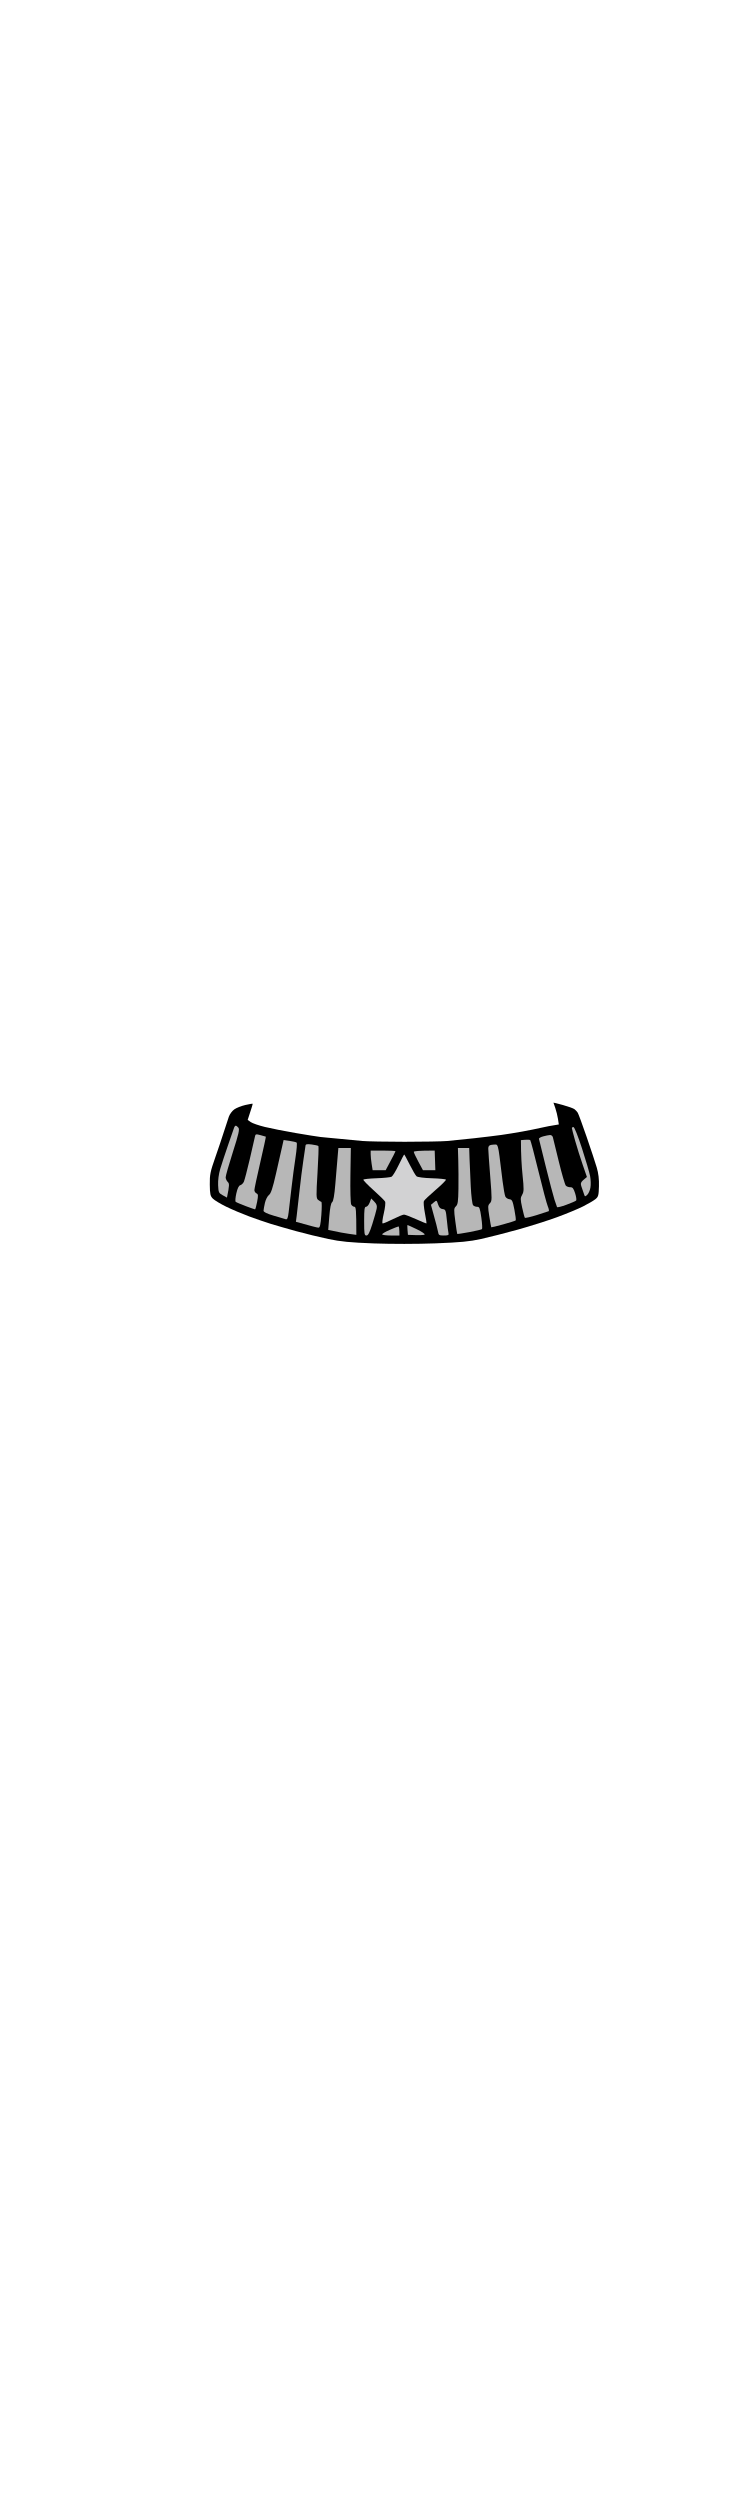
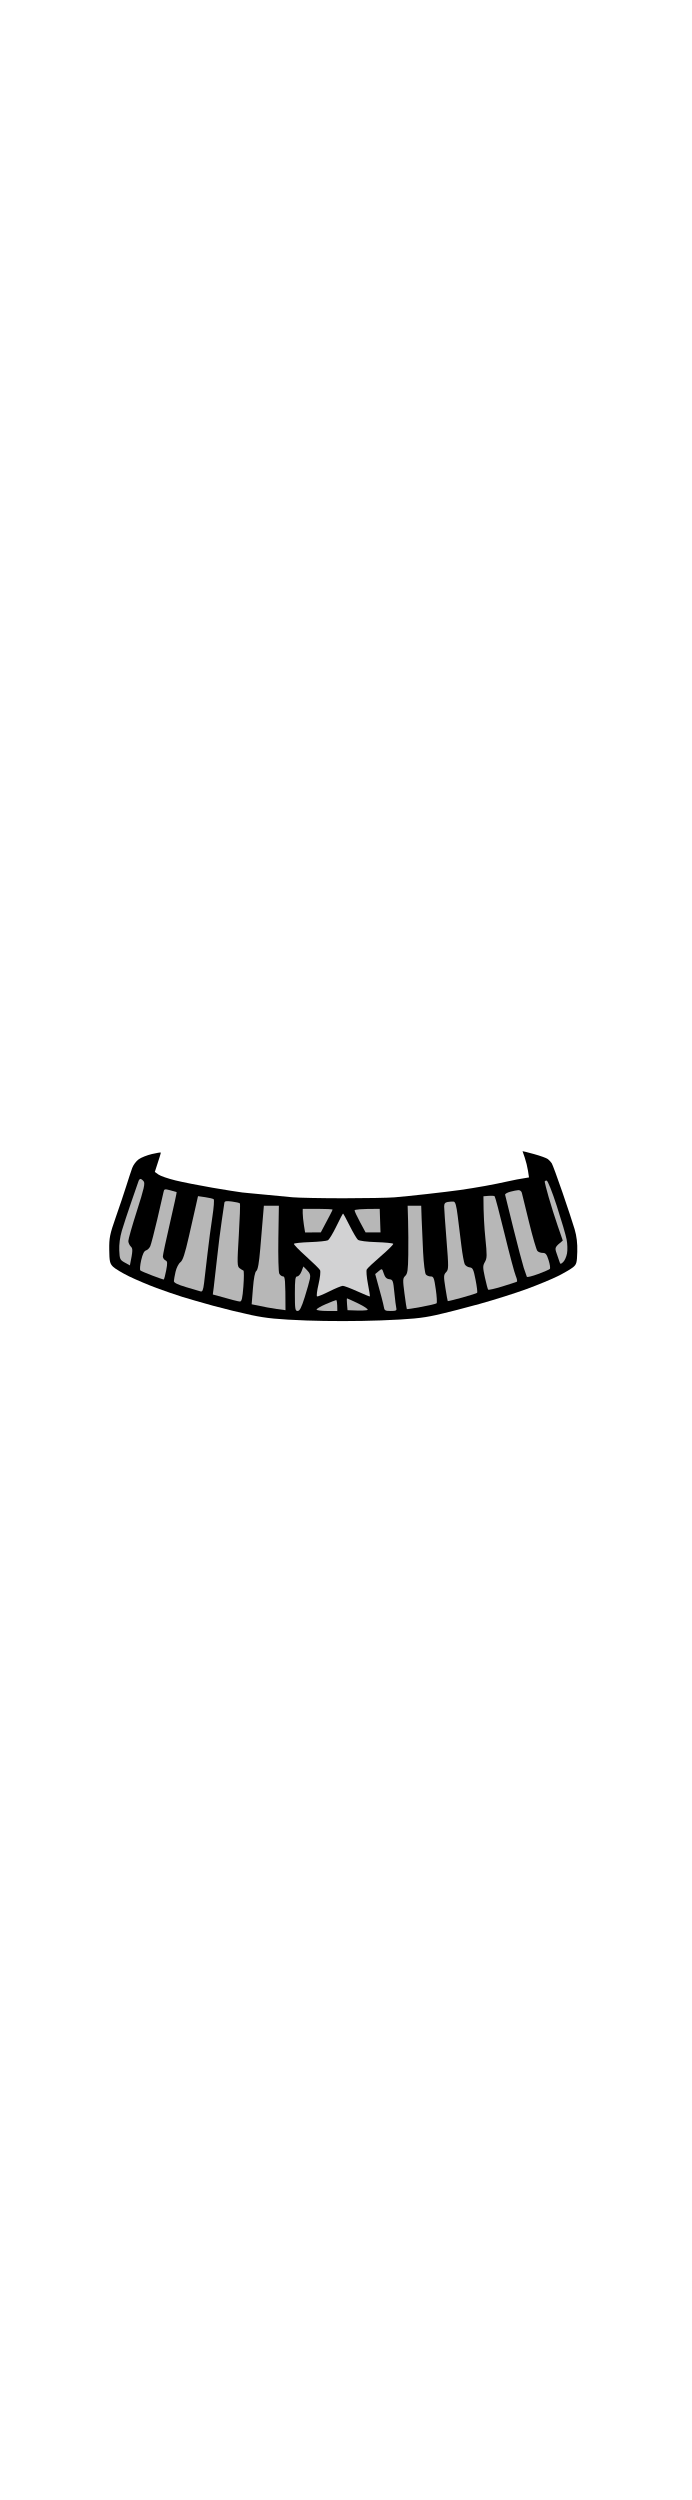
- <svg xmlns="http://www.w3.org/2000/svg" width="426" height="1442" viewBox="0 0 426 1442" fill="none">
-   <path d="M320.315 639.164C319.75 637.506 319.26 636.089 319.23 636.006C319.207 635.931 321.672 636.549 324.716 637.385C327.753 638.222 330.745 639.3 331.371 639.789C331.996 640.272 332.833 641.184 333.232 641.801C333.632 642.427 335.945 648.697 338.364 655.743C340.791 662.79 343.421 670.763 344.212 673.453C345.192 676.799 345.599 680.228 345.478 684.26C345.328 689.543 345.117 690.319 343.429 691.691C342.396 692.527 339.171 694.411 336.269 695.873C333.368 697.328 326.585 700.139 321.197 702.113C315.809 704.088 305.635 707.305 298.589 709.265C291.542 711.224 282.047 713.643 277.487 714.646C270.856 716.108 265.588 716.613 251.111 717.17C240.425 717.577 225.933 717.592 215.691 717.208C201.885 716.68 196.519 716.16 189.315 714.638C184.341 713.591 176.036 711.563 170.851 710.139C165.674 708.707 159.057 706.808 156.156 705.911C153.255 705.014 147.663 703.085 143.721 701.631C139.78 700.169 133.849 697.659 130.533 696.047C127.217 694.426 123.736 692.331 122.794 691.382C121.301 689.874 121.075 688.842 121.007 683.25C120.94 677.553 121.286 675.842 124.105 667.801C125.853 662.827 128.129 656.045 129.169 652.729C130.209 649.413 131.49 645.517 132.018 644.062C132.538 642.615 133.947 640.731 135.145 639.887C136.336 639.036 139.185 637.905 141.46 637.378C143.736 636.85 145.666 636.526 145.733 636.654C145.809 636.79 145.191 638.938 142.87 645.946L144.611 647.205C145.575 647.898 149.245 649.164 152.765 650.023C156.292 650.883 164.257 652.45 170.475 653.52C176.692 654.583 183.135 655.615 184.793 655.804C186.451 656 188.313 656.18 188.938 656.211C189.564 656.248 193.121 656.58 196.851 656.957C200.581 657.326 206.007 657.846 208.909 658.11C211.81 658.366 222.836 658.584 233.401 658.584C243.967 658.577 254.992 658.381 257.894 658.132C260.795 657.891 267.751 657.183 273.343 656.557C278.934 655.939 286.064 655.073 289.168 654.636C292.281 654.206 297.707 653.324 301.226 652.684C304.746 652.051 309.667 651.056 312.154 650.483C314.641 649.91 317.949 649.247 322.327 648.584L321.838 645.381C321.566 643.618 320.881 640.822 320.315 639.164Z" fill="black" />
-   <path d="M131.626 660.265C133.359 655.291 134.919 650.8 135.085 650.28C135.258 649.76 135.658 649.322 135.982 649.307C136.298 649.285 136.984 649.797 137.504 650.438C138.28 651.395 137.707 653.912 134.294 664.598C132.003 671.75 130.149 678.276 130.164 679.105C130.179 679.934 130.721 681.117 131.362 681.743C132.342 682.692 132.402 683.506 130.91 690.786L128.461 689.43C126.17 688.164 125.996 687.779 125.808 683.589C125.68 680.808 126.147 677.244 127.036 674.207C127.835 671.509 129.9 665.239 131.626 660.265Z" fill="#B7B7B7" />
-   <path d="M331.748 658.004C330.693 654.274 329.841 650.965 329.848 650.656C329.856 650.347 330.278 650.091 330.783 650.091C331.31 650.091 333.413 655.351 335.674 662.337C337.859 669.075 339.977 676.279 340.369 678.352C340.768 680.424 340.859 683.423 340.565 685.021C340.278 686.619 339.449 688.48 338.726 689.166C337.581 690.244 337.362 690.259 337.038 689.279C336.834 688.653 336.194 686.792 335.614 685.134C334.596 682.21 334.626 682.067 338.53 678.872L336.096 671.825C334.754 667.952 332.803 661.734 331.748 658.004Z" fill="#B7B7B7" />
-   <path d="M144.076 668.555C145.538 662.337 146.871 656.512 147.045 655.615C147.339 654.108 147.587 654.04 150.255 654.748C151.845 655.178 153.232 655.57 153.337 655.63C153.45 655.69 152.004 662.36 150.135 670.439C148.258 678.517 146.728 685.729 146.728 686.453C146.736 687.176 147.271 688.028 147.926 688.337C148.959 688.827 149.012 689.498 148.303 693.235C147.859 695.617 147.316 697.569 147.113 697.569C146.902 697.569 144.445 696.702 141.649 695.647C138.853 694.592 136.283 693.492 135.944 693.198C135.605 692.911 135.778 690.711 136.321 688.314C136.999 685.353 137.738 683.845 138.634 683.604C139.358 683.408 140.285 682.489 140.692 681.554C141.091 680.62 142.621 674.772 144.076 668.555Z" fill="#B7B7B7" />
-   <path d="M310.865 656.896C310.782 656.489 311.882 655.841 313.314 655.457C314.746 655.065 316.517 654.718 317.241 654.681C317.964 654.643 318.703 655.208 318.883 655.932C319.064 656.655 320.617 663.016 322.342 670.062C324.068 677.108 325.869 683.31 326.352 683.845C326.834 684.388 327.987 684.81 328.922 684.787C330.293 684.765 330.836 685.443 331.748 688.337C332.366 690.304 332.622 692.173 332.313 692.482C332.004 692.798 329.457 693.899 326.661 694.931C323.865 695.971 321.446 696.559 321.295 696.25C321.144 695.941 320.474 693.989 319.803 691.917C319.14 689.844 316.886 681.283 314.806 672.888C312.726 664.493 310.955 657.296 310.865 656.896Z" fill="#B7B7B7" />
-   <path d="M300.473 657.627L302.922 657.424C304.271 657.311 305.582 657.394 305.838 657.612C306.102 657.831 308.25 665.977 310.616 675.714C312.983 685.451 315.402 694.524 315.99 695.873C316.57 697.222 316.796 698.458 316.487 698.616C316.178 698.774 313.035 699.799 309.516 700.885C305.997 701.97 302.937 702.663 302.733 702.414C302.53 702.173 301.829 699.543 301.181 696.566C300.126 691.675 300.126 690.967 301.181 689.128C302.214 687.335 302.244 685.986 301.407 677.824C300.887 672.73 300.465 666.098 300.473 657.627Z" fill="#B7B7B7" />
-   <path d="M159.223 676.844C160.64 670.627 162.2 663.747 162.69 661.554L163.579 657.567L167.031 658.064C168.922 658.336 170.753 658.773 171.093 659.036C171.432 659.3 171.153 663.068 170.482 667.424C169.804 671.78 168.749 679.746 168.138 685.134C167.528 690.522 166.782 696.883 166.488 699.264C166.073 702.61 165.697 703.522 164.822 703.258C164.204 703.078 161.054 702.143 157.836 701.194C153.85 700.01 151.988 699.091 152.011 698.322C152.034 697.697 152.395 695.662 152.817 693.801C153.239 691.939 154.279 689.904 155.116 689.279C156.276 688.427 157.279 685.39 159.223 676.844Z" fill="#B7B7B7" />
-   <path d="M174.974 669.308C175.607 665.163 176.172 661.305 176.232 660.732C176.323 659.941 177.182 659.798 179.819 660.144C181.726 660.385 183.459 660.792 183.663 661.049C183.874 661.297 183.64 668.178 183.15 676.332C182.329 689.98 182.359 691.238 183.527 692.12C184.22 692.648 185.042 693.153 185.351 693.25C185.66 693.348 185.66 696.732 185.351 700.779C184.914 706.574 184.552 708.127 183.663 708.112C183.045 708.104 179.865 707.336 170.678 704.728L171.123 701.337C171.371 699.475 172.08 693.198 172.705 687.395C173.323 681.592 174.341 673.453 174.974 669.308Z" fill="#B7B7B7" />
-   <path d="M281.632 662.526C281.632 661.162 282.1 660.566 283.328 660.363C284.262 660.205 285.536 660.122 286.154 660.182C286.998 660.257 287.503 662.006 288.128 667.055C288.588 670.785 289.387 677.221 289.899 681.366C290.412 685.511 291.135 689.498 291.505 690.221C291.881 690.944 292.944 691.623 293.879 691.728C295.363 691.894 295.717 692.655 296.705 697.719C297.33 700.907 297.669 703.703 297.458 703.929C297.255 704.148 294.029 705.173 290.299 706.205C286.569 707.238 283.449 707.999 283.358 707.908C283.268 707.818 282.755 704.969 282.228 701.578C281.338 695.956 281.369 695.3 282.567 694.042C283.803 692.753 283.818 691.834 282.755 678.54C282.137 670.77 281.632 663.566 281.632 662.526Z" fill="#B7B7B7" />
-   <path d="M193.43 682.873C193.882 677.485 194.462 670.62 194.711 667.613L195.17 662.149H202.367L202.119 677.786C201.983 686.408 202.179 694.019 202.563 694.743C202.948 695.466 203.769 696.061 204.387 696.061C205.322 696.061 205.518 697.471 205.54 712.264L201.38 711.699C199.097 711.39 195.449 710.749 189.315 709.431L189.925 701.804C190.325 696.777 190.882 693.921 191.568 693.424C192.277 692.911 192.872 689.55 193.43 682.873Z" fill="#B7B7B7" />
-   <path d="M264.427 685.699C264.495 680.831 264.458 673.536 264.337 669.497L264.118 662.149H270.63L270.833 668.366C270.946 671.788 271.263 678.992 271.534 684.38C271.805 689.822 272.401 694.615 272.875 695.157C273.343 695.692 274.398 696.107 275.227 696.084C276.545 696.046 276.847 696.815 277.623 702.271C278.113 705.693 278.286 708.707 278 708.956C277.721 709.212 274.435 709.988 270.705 710.682C266.975 711.375 263.84 711.85 263.734 711.729C263.629 711.608 263.124 708.255 262.604 704.283C261.737 697.644 261.775 696.951 262.98 695.805C264.073 694.765 264.322 693.047 264.427 685.699Z" fill="#B7B7B7" />
-   <path d="M214.365 671.396C214.056 669.414 213.8 666.867 213.8 665.729L213.807 663.656H220.967C224.908 663.656 228.126 663.829 228.126 664.033C228.126 664.244 226.852 666.784 222.474 674.953L214.938 674.983L214.365 671.396Z" fill="#B7B7B7" />
-   <path d="M241.314 670.062C239.86 667.371 238.676 664.824 238.676 664.41C238.676 663.973 241.186 663.656 250.734 663.656L250.81 666.105C250.847 667.454 250.93 669.994 251.111 674.96H243.952L241.314 670.062Z" fill="#B7B7B7" />
-   <path d="M211.17 696.061C211.788 696.061 212.707 694.984 213.212 693.673L214.116 691.284L215.902 693.107C217.274 694.501 217.59 695.459 217.259 697.192C217.025 698.435 215.895 702.422 214.757 706.047C213.182 711.043 212.353 712.648 211.358 712.641C210.182 712.641 210.039 711.744 210.039 704.351C210.039 697.486 210.235 696.061 211.17 696.061Z" fill="#B7B7B7" />
-   <path d="M248.564 694.931L250.207 693.552C251.842 692.18 251.865 692.188 252.679 694.682C253.274 696.491 254.012 697.252 255.324 697.403C257.027 697.606 257.185 698.021 257.75 703.809C258.082 707.215 258.504 710.599 258.692 711.322C258.971 712.415 258.512 712.641 256.017 712.641C253.304 712.641 252.965 712.43 252.679 710.569C252.498 709.431 251.503 705.444 248.564 694.931Z" fill="#B7B7B7" />
-   <path d="M235.293 712.264L235.052 709.438C234.923 707.886 234.923 706.605 235.052 706.589C235.187 706.582 237.599 707.682 240.417 709.039C243.236 710.403 245.271 711.774 244.939 712.091C244.607 712.415 242.301 712.581 235.293 712.264Z" fill="#B7B7B7" />
-   <path d="M220.447 711.985C220.364 711.624 222.308 710.455 224.78 709.4C227.244 708.338 229.513 707.441 229.829 707.418C230.138 707.388 230.394 708.556 230.394 712.641H225.496C222.798 712.641 220.529 712.347 220.447 711.985Z" fill="#B7B7B7" />
-   <path d="M225.865 678.736C226.49 678.404 228.322 675.375 229.942 672.021C231.562 668.66 233.002 665.917 233.145 665.917C233.288 665.917 234.712 668.547 236.318 671.757C237.923 674.968 239.701 677.997 240.274 678.487C240.884 679.007 244.547 679.482 249.114 679.618C253.402 679.753 257.049 680.115 257.215 680.424C257.381 680.733 254.721 683.393 251.299 686.325C247.878 689.264 244.826 692.143 244.517 692.731C244.208 693.318 244.457 696.431 245.075 699.641C245.693 702.852 246.115 705.565 246.017 705.67C245.919 705.776 243.206 704.675 239.995 703.221C236.785 701.774 233.65 700.583 233.024 700.583C232.399 700.583 229.52 701.774 226.619 703.221C223.717 704.675 221.049 705.776 220.695 705.67C220.333 705.565 220.642 702.942 221.381 699.83C222.135 696.627 222.451 693.688 222.104 693.047C221.773 692.429 218.751 689.46 215.397 686.453C212.036 683.446 209.421 680.733 209.587 680.424C209.753 680.115 213.234 679.746 217.311 679.61C221.396 679.467 225.239 679.075 225.865 678.736Z" fill="#D2D2D3" />
+ <svg xmlns="http://www.w3.org/2000/svg" width="399" height="1442" viewBox="0 0 399 1442" fill="none">
+   <path d="M302.708 667.805C302.028 665.811 301.439 664.107 301.403 664.007C301.376 663.917 304.34 664.66 308.001 665.666C311.654 666.672 315.252 667.968 316.004 668.557C316.756 669.137 317.762 670.234 318.243 670.977C318.723 671.729 321.506 679.27 324.415 687.744C327.333 696.219 330.496 705.808 331.448 709.043C332.626 713.068 333.116 717.191 332.971 722.04C332.79 728.394 332.536 729.327 330.506 730.977C329.264 731.983 325.385 734.249 321.895 736.007C318.406 737.756 310.249 741.137 303.769 743.511C297.288 745.886 285.053 749.756 276.578 752.113C268.104 754.469 256.684 757.378 251.201 758.584C243.225 760.342 236.89 760.949 219.479 761.62C206.627 762.11 189.198 762.128 176.881 761.665C160.277 761.031 153.824 760.406 145.159 758.575C139.178 757.315 129.19 754.877 122.954 753.164C116.728 751.442 108.77 749.158 105.281 748.079C101.791 747.001 95.066 744.681 90.326 742.931C85.586 741.173 78.453 738.155 74.465 736.215C70.477 734.267 66.29 731.747 65.157 730.605C63.362 728.793 63.09 727.551 63.009 720.826C62.927 713.974 63.344 711.917 66.734 702.246C68.837 696.264 71.574 688.107 72.825 684.119C74.075 680.131 75.616 675.445 76.251 673.696C76.876 671.956 78.571 669.69 80.012 668.675C81.444 667.651 84.87 666.291 87.607 665.657C90.344 665.023 92.664 664.633 92.746 664.787C92.837 664.95 92.093 667.533 89.302 675.962L91.395 677.476C92.556 678.309 96.969 679.832 101.202 680.865C105.444 681.899 115.024 683.784 122.501 685.071C129.978 686.349 137.727 687.59 139.721 687.817C141.715 688.053 143.954 688.27 144.706 688.306C145.459 688.352 149.736 688.751 154.223 689.204C158.709 689.648 165.235 690.273 168.724 690.59C172.214 690.899 185.473 691.161 198.18 691.161C210.887 691.152 224.147 690.917 227.636 690.618C231.126 690.328 239.491 689.476 246.216 688.723C252.941 687.98 261.515 686.938 265.249 686.412C268.992 685.896 275.518 684.835 279.751 684.065C283.983 683.303 289.902 682.107 292.893 681.418C295.883 680.729 299.862 679.932 305.128 679.134L304.539 675.282C304.213 673.161 303.388 669.799 302.708 667.805Z" fill="black" />
+   <path d="M75.779 693.183C77.864 687.201 79.74 681.799 79.939 681.174C80.147 680.549 80.628 680.023 81.017 680.005C81.398 679.978 82.223 680.594 82.848 681.364C83.782 682.515 83.093 685.542 78.987 698.394C76.232 706.996 74.002 714.844 74.021 715.841C74.039 716.838 74.691 718.261 75.462 719.014C76.64 720.156 76.712 721.134 74.918 729.89L71.972 728.258C69.217 726.736 69.009 726.273 68.782 721.234C68.628 717.89 69.19 713.603 70.259 709.95C71.22 706.705 73.703 699.165 75.779 693.183Z" fill="#B7B7B7" />
+   <path d="M316.457 690.464C315.188 685.978 314.164 681.999 314.173 681.627C314.182 681.256 314.69 680.947 315.297 680.947C315.931 680.947 318.46 687.274 321.179 695.675C323.807 703.778 326.354 712.443 326.825 714.935C327.306 717.427 327.415 721.035 327.061 722.956C326.717 724.878 325.72 727.116 324.85 727.941C323.472 729.237 323.209 729.255 322.819 728.077C322.575 727.325 321.804 725.086 321.106 723.092C319.883 719.575 319.919 719.403 324.614 715.56L321.687 707.086C320.073 702.428 317.726 694.95 316.457 690.464Z" fill="#B7B7B7" />
+   <path d="M90.752 703.153C92.51 695.675 94.114 688.669 94.323 687.591C94.676 685.778 94.975 685.697 98.184 686.549C100.096 687.065 101.764 687.536 101.89 687.609C102.026 687.681 100.286 695.703 98.039 705.418C95.782 715.134 93.942 723.808 93.942 724.678C93.951 725.548 94.594 726.572 95.383 726.944C96.625 727.533 96.688 728.34 95.836 732.835C95.301 735.699 94.649 738.047 94.404 738.047C94.15 738.047 91.196 737.004 87.833 735.735C84.471 734.467 81.38 733.143 80.972 732.79C80.564 732.445 80.773 729.799 81.425 726.917C82.241 723.355 83.129 721.542 84.208 721.252C85.078 721.017 86.193 719.911 86.682 718.787C87.162 717.663 89.002 710.63 90.752 703.153Z" fill="#B7B7B7" />
+   <path d="M291.342 689.132C291.243 688.642 292.566 687.863 294.288 687.4C296.01 686.929 298.14 686.512 299.01 686.467C299.88 686.422 300.768 687.101 300.986 687.971C301.203 688.842 303.07 696.491 305.146 704.965C307.221 713.44 309.388 720.899 309.968 721.542C310.548 722.195 311.934 722.702 313.058 722.675C314.708 722.648 315.36 723.464 316.457 726.944C317.2 729.31 317.508 731.557 317.137 731.929C316.765 732.31 313.702 733.633 310.339 734.874C306.977 736.125 304.067 736.832 303.886 736.461C303.705 736.089 302.898 733.742 302.091 731.249C301.294 728.757 298.584 718.461 296.082 708.364C293.581 698.267 291.451 689.612 291.342 689.132Z" fill="#B7B7B7" />
+   <path d="M278.844 690.011L281.79 689.766C283.412 689.63 284.989 689.73 285.297 689.993C285.614 690.255 288.197 700.053 291.043 711.763C293.889 723.473 296.798 734.385 297.505 736.007C298.203 737.63 298.475 739.116 298.104 739.306C297.732 739.497 293.953 740.729 289.72 742.035C285.487 743.34 281.808 744.174 281.563 743.874C281.318 743.584 280.475 740.421 279.696 736.841C278.427 730.959 278.427 730.107 279.696 727.896C280.938 725.739 280.974 724.116 279.968 714.301C279.342 708.174 278.835 700.198 278.844 690.011Z" fill="#B7B7B7" />
+   <path d="M108.969 713.122C110.673 705.645 112.549 697.37 113.138 694.733L114.208 689.938L118.359 690.536C120.634 690.863 122.836 691.388 123.244 691.706C123.652 692.023 123.316 696.555 122.51 701.793C121.694 707.032 120.425 716.612 119.691 723.092C118.957 729.572 118.06 737.222 117.706 740.086C117.208 744.11 116.754 745.207 115.703 744.89C114.96 744.672 111.171 743.548 107.301 742.406C102.507 740.983 100.268 739.877 100.295 738.953C100.323 738.201 100.758 735.754 101.265 733.515C101.773 731.276 103.023 728.829 104.029 728.077C105.425 727.053 106.631 723.4 108.969 713.122Z" fill="#B7B7B7" />
+   <path d="M127.911 704.059C128.673 699.074 129.353 694.434 129.425 693.745C129.534 692.793 130.567 692.621 133.739 693.038C136.032 693.328 138.117 693.817 138.362 694.126C138.615 694.425 138.334 702.699 137.745 712.506C136.757 728.92 136.794 730.433 138.198 731.494C139.032 732.128 140.02 732.736 140.392 732.853C140.763 732.971 140.763 737.041 140.392 741.908C139.866 748.877 139.431 750.744 138.362 750.726C137.618 750.717 133.794 749.793 122.745 746.657L123.28 742.578C123.579 740.34 124.431 732.79 125.183 725.811C125.927 718.832 127.15 709.044 127.911 704.059Z" fill="#B7B7B7" />
+   <path d="M256.185 695.902C256.185 694.261 256.747 693.545 258.225 693.301C259.349 693.11 260.88 693.011 261.624 693.083C262.639 693.174 263.246 695.277 263.998 701.349C264.551 705.835 265.512 713.576 266.128 718.56C266.744 723.545 267.614 728.34 268.059 729.21C268.512 730.08 269.79 730.896 270.913 731.023C272.699 731.222 273.125 732.137 274.312 738.228C275.064 742.062 275.472 745.424 275.219 745.696C274.974 745.959 271.095 747.192 266.608 748.433C262.122 749.675 258.37 750.59 258.261 750.482C258.152 750.373 257.536 746.947 256.901 742.868C255.832 736.107 255.868 735.319 257.309 733.805C258.796 732.255 258.814 731.149 257.536 715.162C256.793 705.817 256.185 697.153 256.185 695.902Z" fill="#B7B7B7" />
+   <path d="M150.108 720.373C150.651 713.893 151.349 705.636 151.648 702.02L152.201 695.449H160.857L160.558 714.255C160.395 724.624 160.63 733.778 161.092 734.648C161.555 735.518 162.543 736.234 163.286 736.234C164.41 736.234 164.645 737.929 164.673 755.72L159.67 755.04C156.923 754.669 152.537 753.899 145.159 752.312L145.893 743.14C146.374 737.095 147.044 733.66 147.869 733.062C148.721 732.445 149.437 728.403 150.108 720.373Z" fill="#B7B7B7" />
+   <path d="M235.494 723.772C235.575 717.917 235.53 709.144 235.385 704.286L235.122 695.449H242.953L243.198 702.926C243.334 707.041 243.714 715.705 244.041 722.186C244.367 728.73 245.083 734.494 245.654 735.146C246.216 735.79 247.485 736.288 248.482 736.261C250.068 736.216 250.43 737.14 251.364 743.702C251.953 747.817 252.161 751.442 251.817 751.741C251.482 752.05 247.53 752.983 243.044 753.817C238.557 754.651 234.787 755.222 234.66 755.077C234.533 754.932 233.926 750.899 233.3 746.122C232.258 738.137 232.303 737.303 233.754 735.926C235.068 734.675 235.367 732.609 235.494 723.772Z" fill="#B7B7B7" />
+   <path d="M175.286 706.57C174.914 704.186 174.606 701.122 174.606 699.754L174.615 697.261H183.225C187.965 697.261 191.835 697.47 191.835 697.715C191.835 697.968 190.304 701.023 185.038 710.847L175.975 710.884L175.286 706.57Z" fill="#B7B7B7" />
+   <path d="M207.696 704.965C205.947 701.73 204.524 698.666 204.524 698.168C204.524 697.642 207.542 697.261 219.026 697.261L219.116 700.207C219.162 701.829 219.261 704.884 219.479 710.857H210.869L207.696 704.965Z" fill="#B7B7B7" />
+   <path d="M171.443 736.234C172.186 736.234 173.292 734.938 173.899 733.361L174.987 730.488L177.135 732.681C178.784 734.358 179.165 735.509 178.766 737.593C178.485 739.089 177.126 743.883 175.757 748.243C173.863 754.252 172.866 756.182 171.669 756.173C170.256 756.173 170.083 755.095 170.083 746.204C170.083 737.947 170.319 736.234 171.443 736.234Z" fill="#B7B7B7" />
+   <path d="M216.415 734.874L218.391 733.216C220.358 731.566 220.385 731.575 221.364 734.575C222.08 736.751 222.968 737.666 224.545 737.847C226.594 738.092 226.784 738.59 227.464 745.551C227.862 749.648 228.37 753.717 228.597 754.587C228.932 755.902 228.379 756.173 225.379 756.173C222.116 756.173 221.708 755.92 221.364 753.681C221.146 752.312 219.95 747.518 216.415 734.874Z" fill="#B7B7B7" />
+   <path d="M200.455 755.72L200.165 752.321C200.011 750.454 200.011 748.914 200.165 748.896C200.328 748.886 203.228 750.21 206.618 751.841C210.008 753.482 212.455 755.131 212.056 755.512C211.657 755.902 208.884 756.101 200.455 755.72Z" fill="#B7B7B7" />
+   <path d="M182.6 755.385C182.5 754.95 184.839 753.545 187.811 752.276C190.775 750.998 193.503 749.92 193.884 749.892C194.255 749.856 194.564 751.261 194.564 756.173H188.672C185.428 756.173 182.7 755.82 182.6 755.385Z" fill="#B7B7B7" />
+   <path d="M189.116 715.397C189.868 714.998 192.071 711.355 194.019 707.322C195.968 703.28 197.699 699.98 197.871 699.98C198.044 699.98 199.757 703.144 201.687 707.005C203.618 710.866 205.757 714.509 206.445 715.098C207.179 715.724 211.584 716.295 217.077 716.458C222.234 716.621 226.62 717.056 226.82 717.427C227.019 717.799 223.82 720.998 219.705 724.524C215.59 728.059 211.92 731.521 211.548 732.228C211.176 732.935 211.476 736.678 212.219 740.539C212.962 744.4 213.469 747.663 213.352 747.79C213.234 747.917 209.971 746.593 206.11 744.844C202.249 743.104 198.479 741.672 197.726 741.672C196.974 741.672 193.512 743.104 190.022 744.844C186.533 746.593 183.325 747.917 182.899 747.79C182.464 747.663 182.835 744.509 183.723 740.766C184.63 736.914 185.01 733.379 184.594 732.609C184.195 731.865 180.56 728.294 176.527 724.678C172.485 721.062 169.34 717.799 169.539 717.427C169.739 717.056 173.926 716.612 178.829 716.449C183.742 716.276 188.364 715.805 189.116 715.397Z" fill="#D2D2D3" />
</svg>
